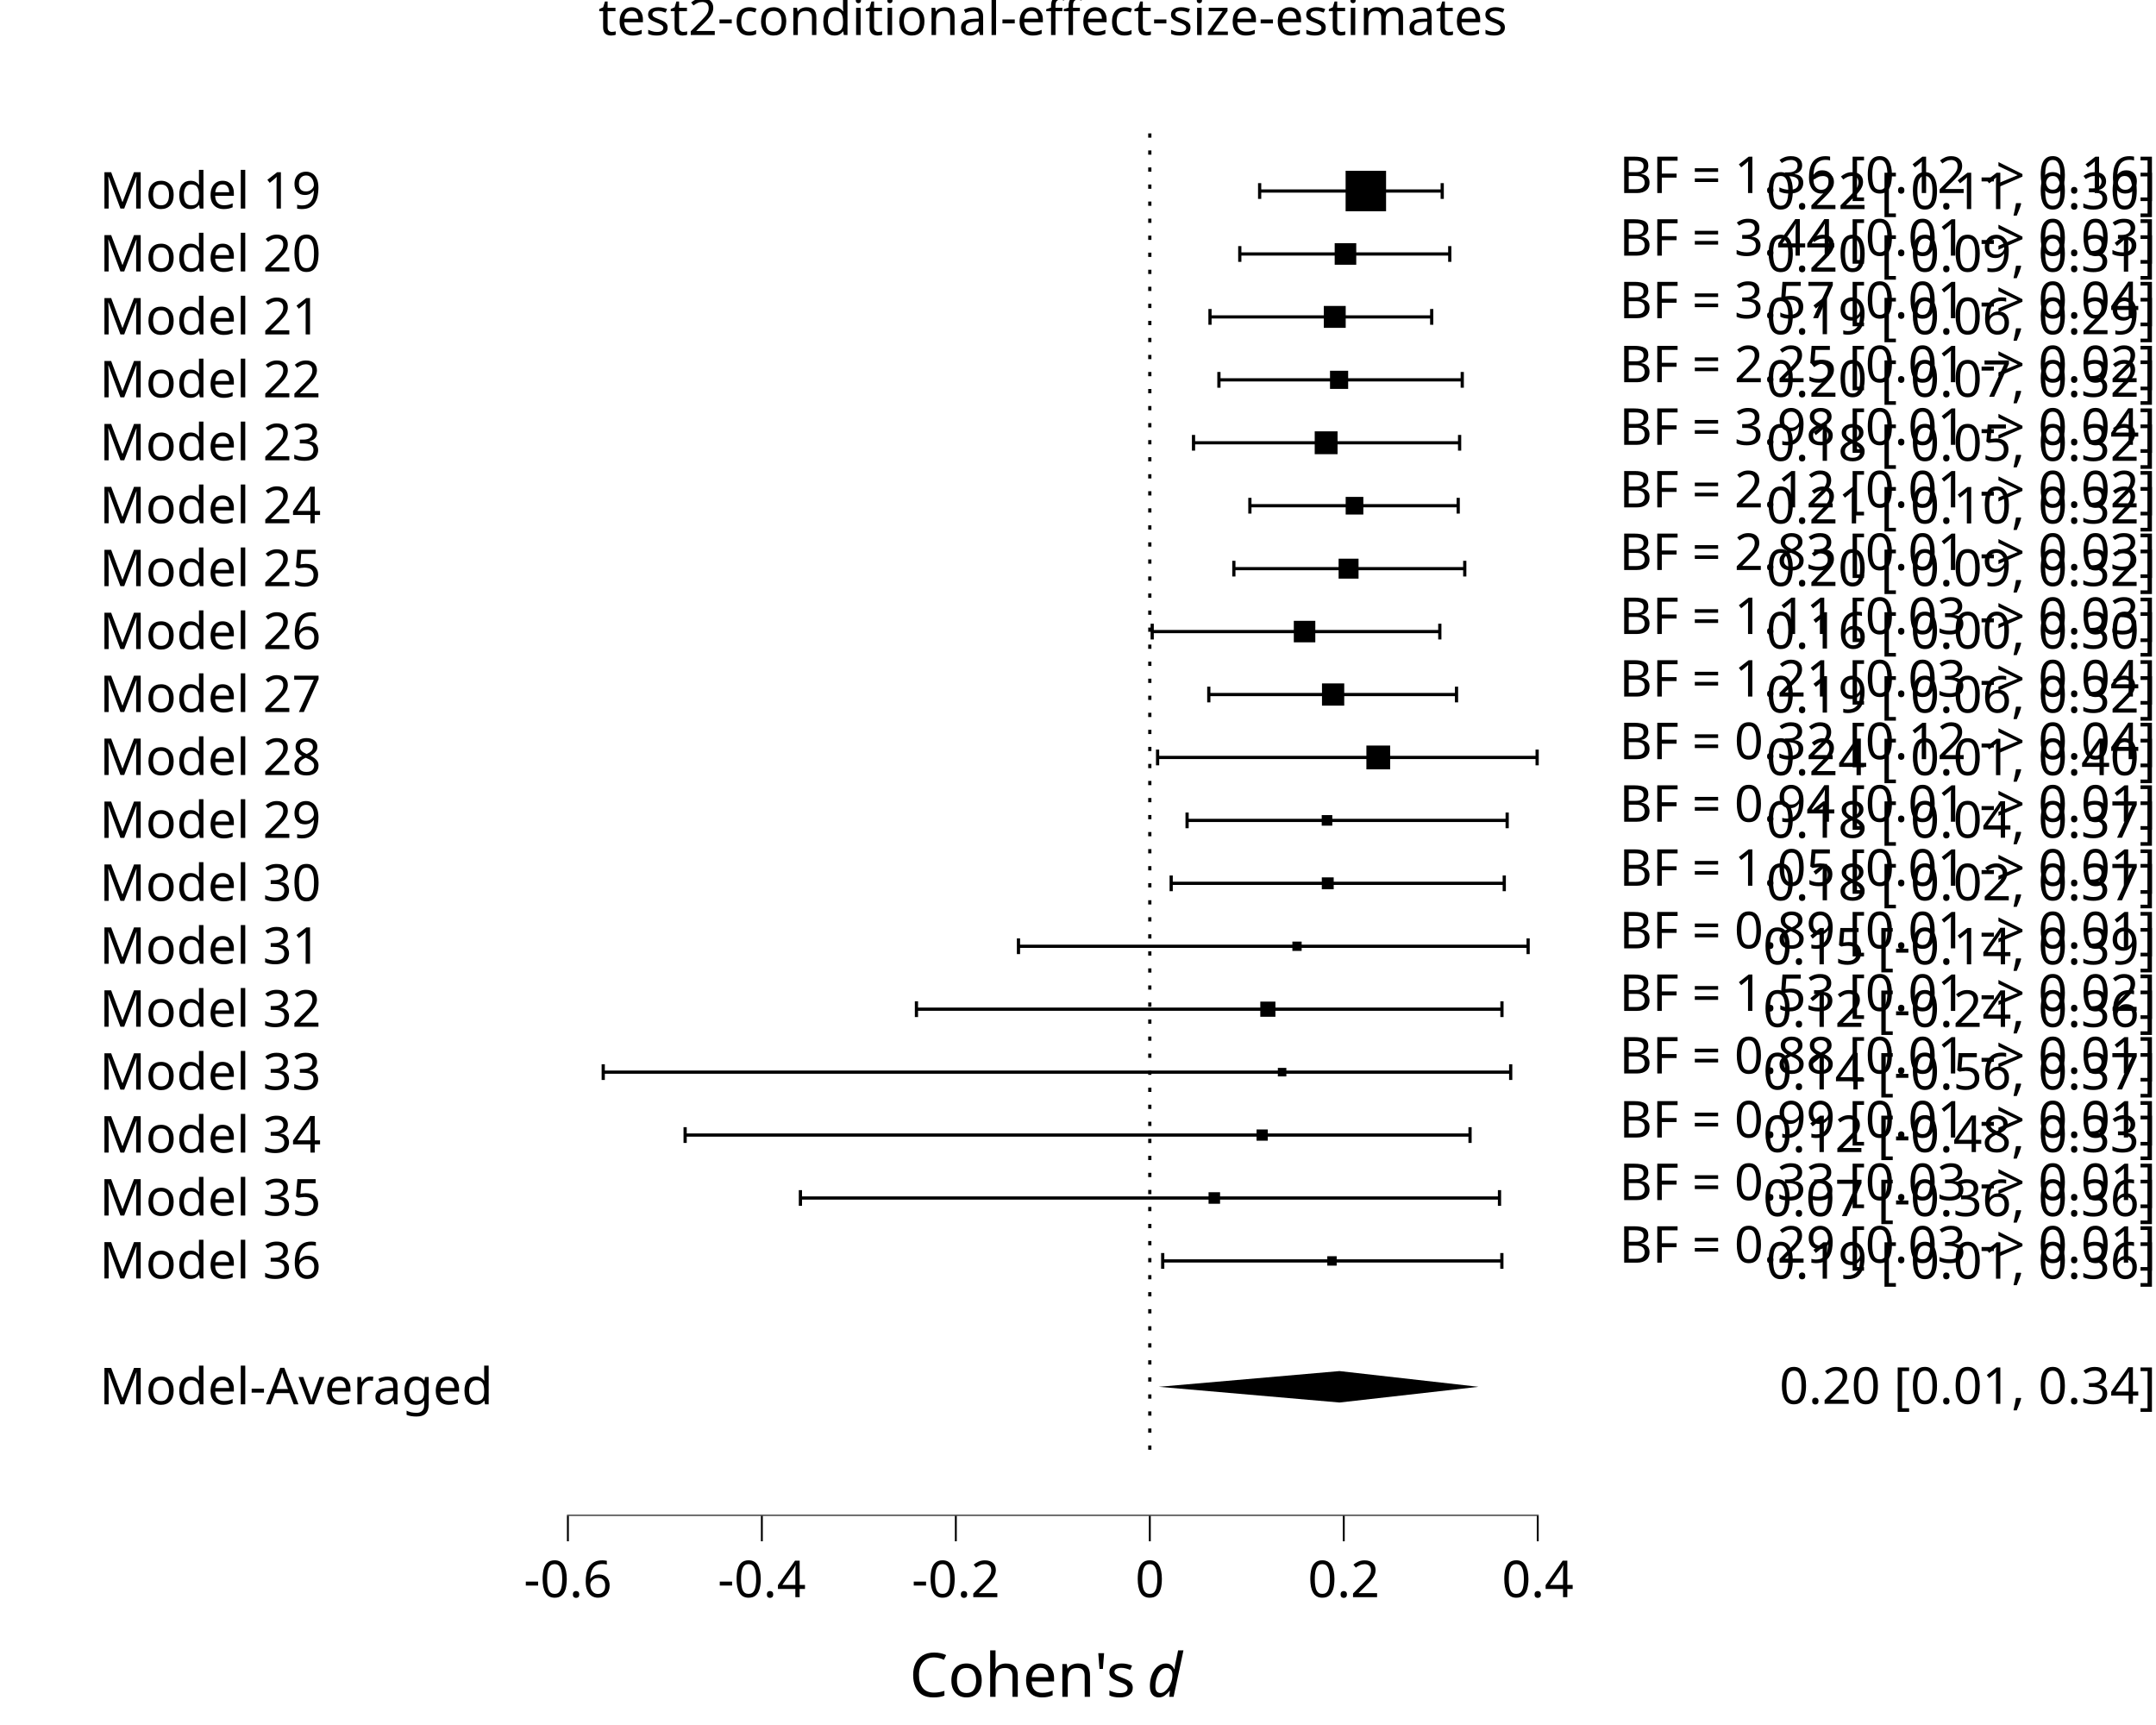
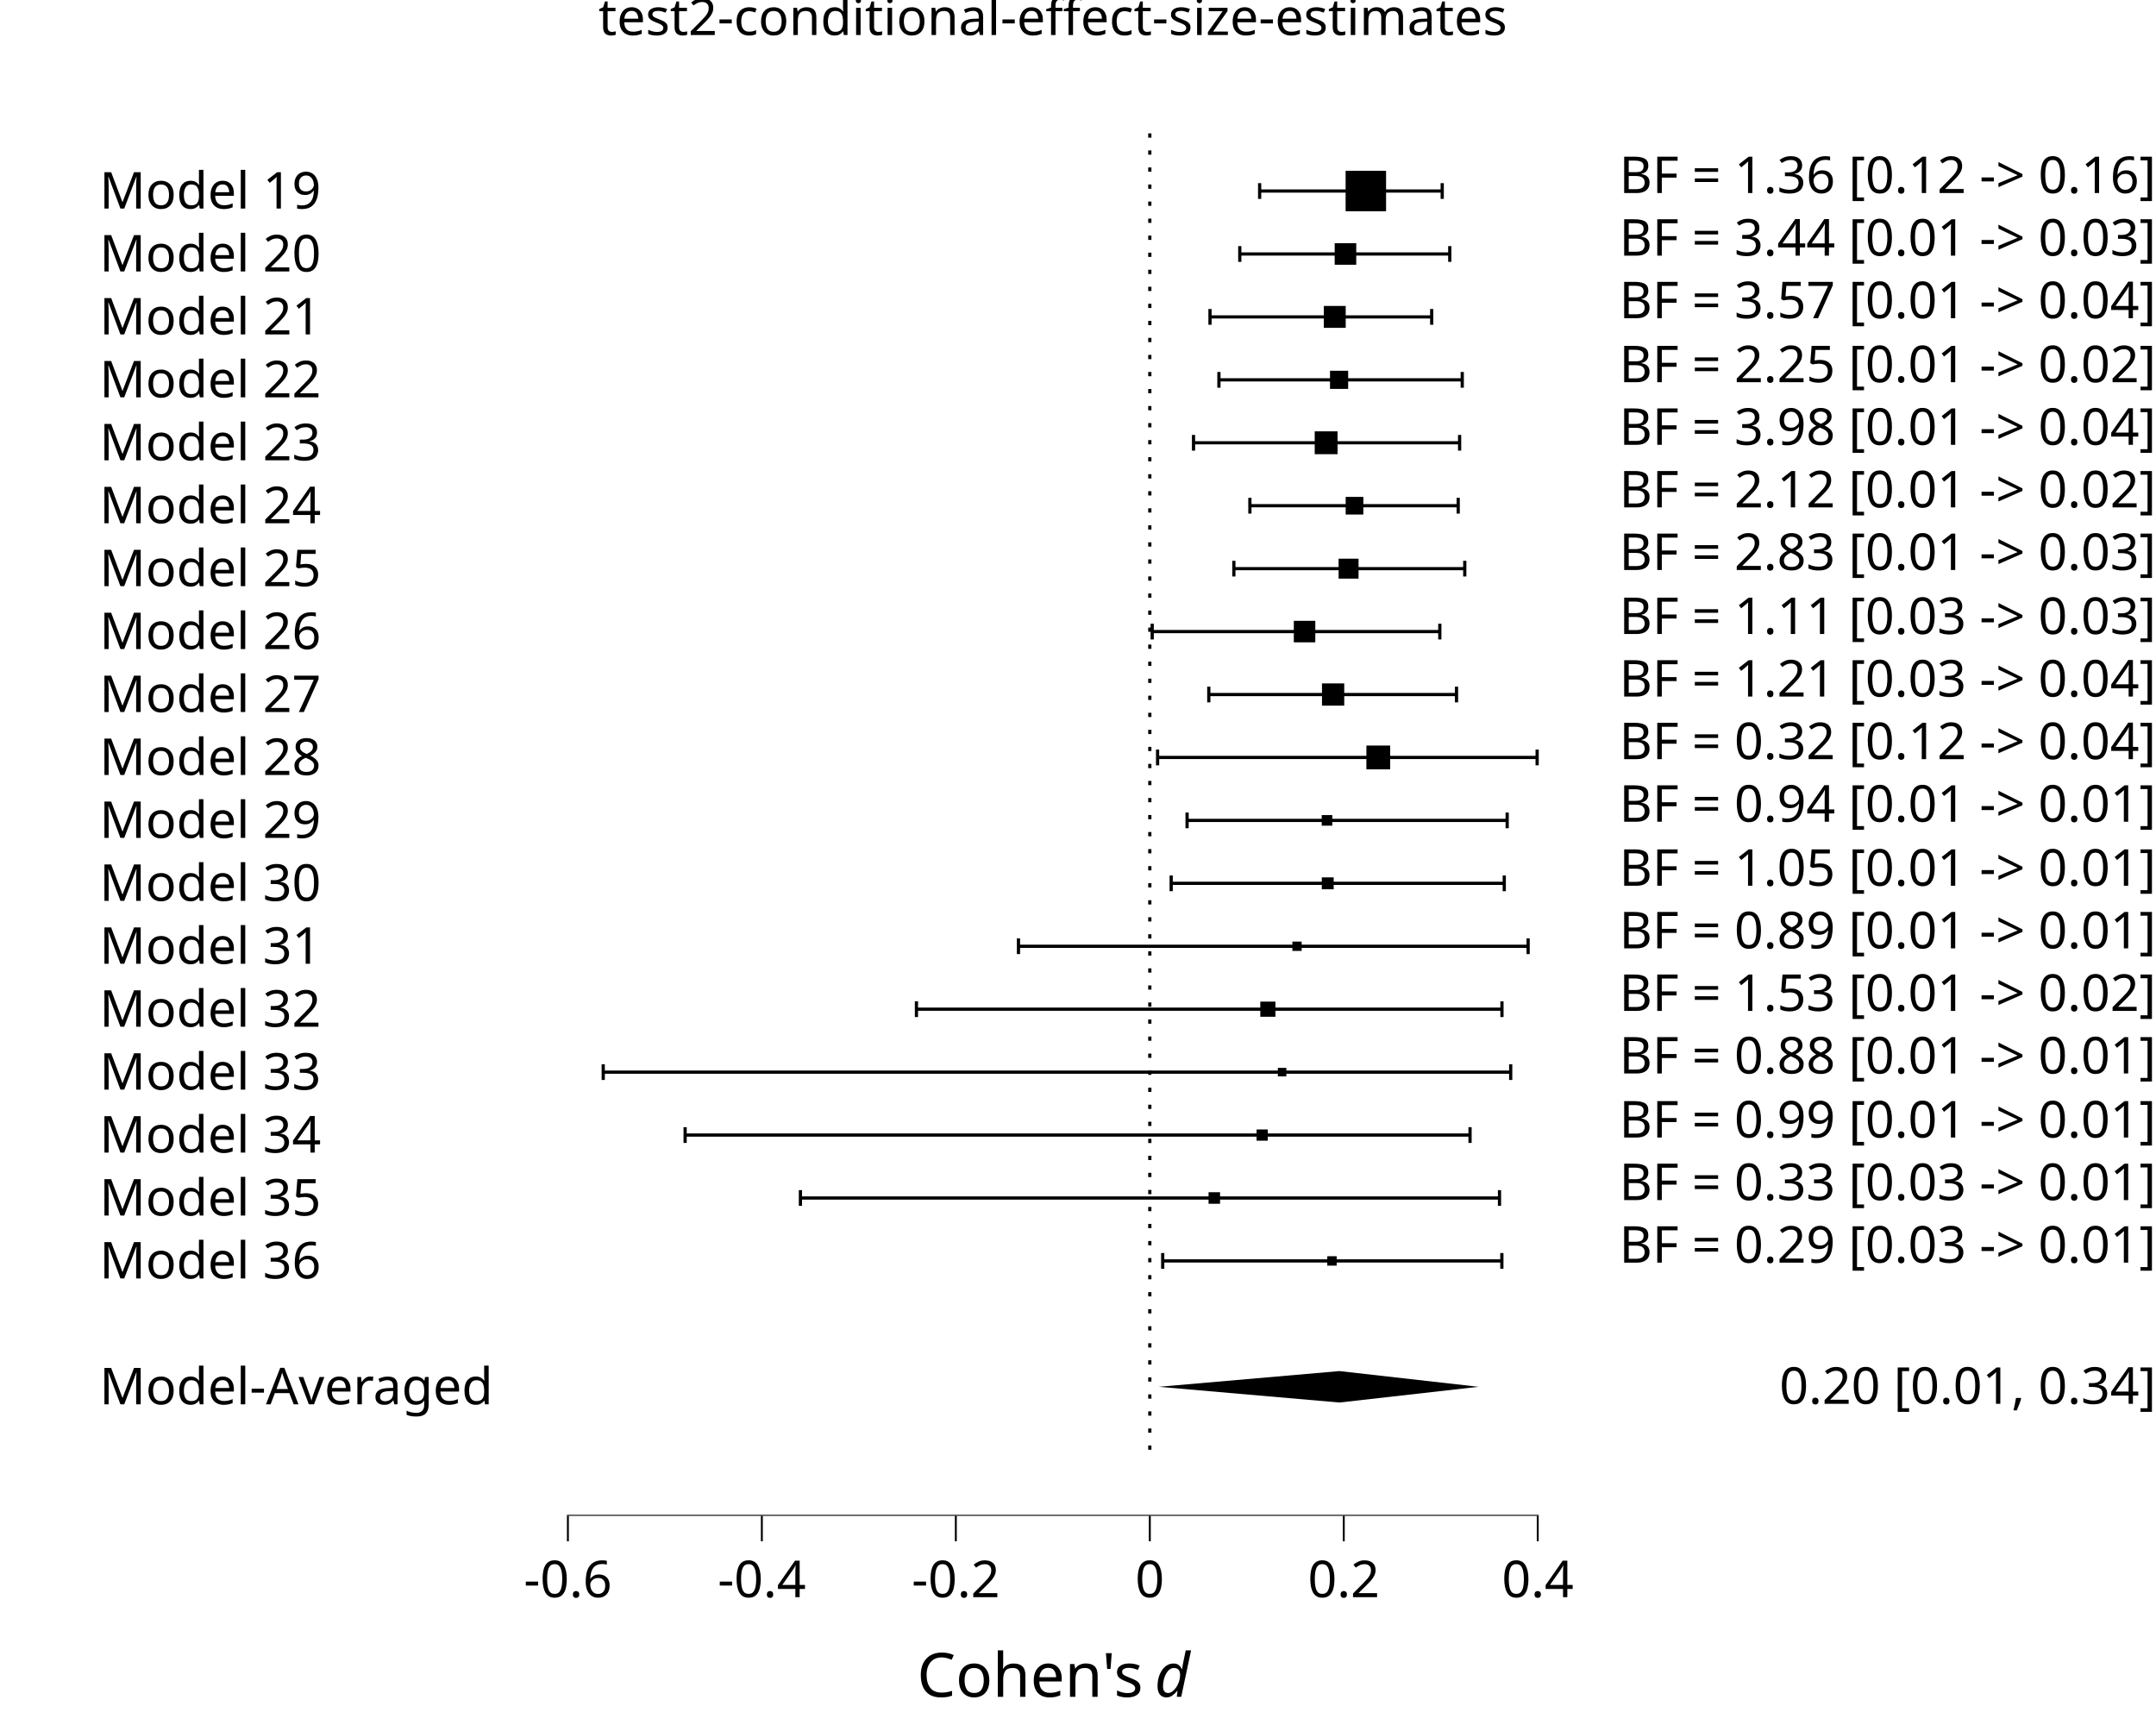
<svg xmlns="http://www.w3.org/2000/svg" class="svglite" data-engine-version="2.0" width="720.00pt" height="576.00pt" viewBox="0 0 720.00 576.00">
  <defs>
    <style type="text/css">
    .svglite line, .svglite polyline, .svglite polygon, .svglite path, .svglite rect, .svglite circle {
      fill: none;
      stroke: #000000;
      stroke-linecap: round;
      stroke-linejoin: round;
      stroke-miterlimit: 10.00;
    }
  </style>
  </defs>
  <rect width="100%" height="100%" style="stroke: none; fill: #FFFFFF;" />
  <defs>
    <clipPath id="cpMC4wMHw3MjAuMDB8MC4wMHw1NzYuMDA=">
      <rect x="0.00" y="0.00" width="720.00" height="576.00" />
    </clipPath>
  </defs>
  <g clip-path="url(#cpMC4wMHw3MjAuMDB8MC4wMHw1NzYuMDA=)">
    <rect x="0.00" y="0.00" width="720.00" height="576.00" style="stroke-width: 10.67; stroke: none;" />
  </g>
  <defs>
    <clipPath id="cpMTczLjQ1fDUyOS43MnwyMC43MXw1MDYuMTU=">
      <rect x="173.45" y="20.71" width="356.27" height="485.44" />
    </clipPath>
  </defs>
  <g clip-path="url(#cpMTczLjQ1fDUyOS43MnwyMC43MXw1MDYuMTU=)">
    <rect x="173.45" y="20.71" width="356.27" height="485.44" style="stroke-width: 10.67; stroke: none;" />
    <polyline points="501.55,423.67 501.55,418.41 " style="stroke-width: 1.07; stroke-linecap: butt;" />
    <polyline points="501.55,421.04 388.29,421.04 " style="stroke-width: 1.07; stroke-linecap: butt;" />
    <polyline points="388.29,423.67 388.29,418.41 " style="stroke-width: 1.07; stroke-linecap: butt;" />
    <polyline points="500.76,402.65 500.76,397.40 " style="stroke-width: 1.07; stroke-linecap: butt;" />
    <polyline points="500.76,400.03 267.30,400.03 " style="stroke-width: 1.07; stroke-linecap: butt;" />
    <polyline points="267.30,402.65 267.30,397.40 " style="stroke-width: 1.07; stroke-linecap: butt;" />
    <polyline points="490.92,381.64 490.92,376.38 " style="stroke-width: 1.07; stroke-linecap: butt;" />
    <polyline points="490.92,379.01 228.80,379.01 " style="stroke-width: 1.07; stroke-linecap: butt;" />
    <polyline points="228.80,381.64 228.80,376.38 " style="stroke-width: 1.07; stroke-linecap: butt;" />
    <polyline points="504.50,360.62 504.50,355.37 " style="stroke-width: 1.07; stroke-linecap: butt;" />
    <polyline points="504.50,358.00 201.45,358.00 " style="stroke-width: 1.07; stroke-linecap: butt;" />
    <polyline points="201.45,360.62 201.45,355.37 " style="stroke-width: 1.07; stroke-linecap: butt;" />
    <polyline points="501.58,339.61 501.58,334.35 " style="stroke-width: 1.07; stroke-linecap: butt;" />
    <polyline points="501.58,336.98 306.05,336.98 " style="stroke-width: 1.07; stroke-linecap: butt;" />
    <polyline points="306.05,339.61 306.05,334.35 " style="stroke-width: 1.07; stroke-linecap: butt;" />
    <polyline points="510.32,318.59 510.32,313.34 " style="stroke-width: 1.07; stroke-linecap: butt;" />
    <polyline points="510.32,315.97 340.12,315.97 " style="stroke-width: 1.07; stroke-linecap: butt;" />
    <polyline points="340.12,318.59 340.12,313.34 " style="stroke-width: 1.07; stroke-linecap: butt;" />
    <polyline points="502.35,297.58 502.35,292.33 " style="stroke-width: 1.07; stroke-linecap: butt;" />
    <polyline points="502.35,294.95 391.12,294.95 " style="stroke-width: 1.07; stroke-linecap: butt;" />
    <polyline points="391.12,297.58 391.12,292.33 " style="stroke-width: 1.07; stroke-linecap: butt;" />
    <polyline points="503.32,276.56 503.32,271.31 " style="stroke-width: 1.07; stroke-linecap: butt;" />
    <polyline points="503.32,273.94 396.43,273.94 " style="stroke-width: 1.07; stroke-linecap: butt;" />
    <polyline points="396.43,276.56 396.43,271.31 " style="stroke-width: 1.07; stroke-linecap: butt;" />
    <polyline points="513.33,255.55 513.33,250.30 " style="stroke-width: 1.07; stroke-linecap: butt;" />
    <polyline points="513.33,252.92 386.58,252.92 " style="stroke-width: 1.07; stroke-linecap: butt;" />
    <polyline points="386.58,255.55 386.58,250.30 " style="stroke-width: 1.07; stroke-linecap: butt;" />
    <polyline points="486.41,234.53 486.41,229.28 " style="stroke-width: 1.07; stroke-linecap: butt;" />
    <polyline points="486.41,231.91 403.68,231.91 " style="stroke-width: 1.07; stroke-linecap: butt;" />
    <polyline points="403.68,234.53 403.68,229.28 " style="stroke-width: 1.07; stroke-linecap: butt;" />
    <polyline points="480.83,213.52 480.83,208.27 " style="stroke-width: 1.07; stroke-linecap: butt;" />
    <polyline points="480.83,210.89 384.78,210.89 " style="stroke-width: 1.07; stroke-linecap: butt;" />
    <polyline points="384.78,213.52 384.78,208.27 " style="stroke-width: 1.07; stroke-linecap: butt;" />
    <polyline points="489.16,192.50 489.16,187.25 " style="stroke-width: 1.07; stroke-linecap: butt;" />
    <polyline points="489.16,189.88 412.05,189.88 " style="stroke-width: 1.07; stroke-linecap: butt;" />
    <polyline points="412.05,192.50 412.05,187.25 " style="stroke-width: 1.07; stroke-linecap: butt;" />
    <polyline points="486.97,171.49 486.97,166.24 " style="stroke-width: 1.07; stroke-linecap: butt;" />
    <polyline points="486.97,168.86 417.40,168.86 " style="stroke-width: 1.07; stroke-linecap: butt;" />
    <polyline points="417.40,171.49 417.40,166.24 " style="stroke-width: 1.07; stroke-linecap: butt;" />
    <polyline points="487.44,150.47 487.44,145.22 " style="stroke-width: 1.07; stroke-linecap: butt;" />
    <polyline points="487.44,147.85 398.58,147.85 " style="stroke-width: 1.07; stroke-linecap: butt;" />
    <polyline points="398.58,150.47 398.58,145.22 " style="stroke-width: 1.07; stroke-linecap: butt;" />
    <polyline points="488.32,129.46 488.32,124.21 " style="stroke-width: 1.07; stroke-linecap: butt;" />
    <polyline points="488.32,126.83 407.06,126.83 " style="stroke-width: 1.07; stroke-linecap: butt;" />
    <polyline points="407.06,129.46 407.06,124.21 " style="stroke-width: 1.07; stroke-linecap: butt;" />
    <polyline points="478.12,108.45 478.12,103.19 " style="stroke-width: 1.07; stroke-linecap: butt;" />
    <polyline points="478.12,105.82 404.08,105.82 " style="stroke-width: 1.07; stroke-linecap: butt;" />
    <polyline points="404.08,108.45 404.08,103.19 " style="stroke-width: 1.07; stroke-linecap: butt;" />
    <polyline points="484.15,87.43 484.15,82.18 " style="stroke-width: 1.07; stroke-linecap: butt;" />
    <polyline points="484.15,84.80 414.03,84.80 " style="stroke-width: 1.07; stroke-linecap: butt;" />
    <polyline points="414.03,87.43 414.03,82.18 " style="stroke-width: 1.07; stroke-linecap: butt;" />
    <polyline points="481.63,66.42 481.63,61.16 " style="stroke-width: 1.07; stroke-linecap: butt;" />
    <polyline points="481.63,63.79 420.66,63.79 " style="stroke-width: 1.07; stroke-linecap: butt;" />
    <polyline points="420.66,66.42 420.66,61.16 " style="stroke-width: 1.07; stroke-linecap: butt;" />
    <polygon points="443.25,422.61 446.39,422.61 446.39,419.47 443.25,419.47 " style="stroke-width: 0.71; stroke: none; fill: #000000;" />
    <polygon points="403.60,401.95 407.44,401.95 407.44,398.10 403.60,398.10 " style="stroke-width: 0.71; stroke: none; fill: #000000;" />
    <polygon points="419.63,380.89 423.38,380.89 423.38,377.14 419.63,377.14 " style="stroke-width: 0.71; stroke: none; fill: #000000;" />
    <polygon points="426.74,359.42 429.58,359.42 429.58,356.58 426.74,356.58 " style="stroke-width: 0.71; stroke: none; fill: #000000;" />
    <polygon points="420.88,339.51 425.93,339.51 425.93,334.45 420.88,334.45 " style="stroke-width: 0.71; stroke: none; fill: #000000;" />
    <polygon points="431.59,317.52 434.69,317.52 434.69,314.41 431.59,314.41 " style="stroke-width: 0.71; stroke: none; fill: #000000;" />
    <polygon points="441.42,296.94 445.39,296.94 445.39,292.97 441.42,292.97 " style="stroke-width: 0.71; stroke: none; fill: #000000;" />
    <polygon points="441.39,275.70 444.92,275.70 444.92,272.17 441.39,272.17 " style="stroke-width: 0.71; stroke: none; fill: #000000;" />
    <polygon points="456.31,256.89 464.25,256.89 464.25,248.95 456.31,248.95 " style="stroke-width: 0.71; stroke: none; fill: #000000;" />
    <polygon points="441.48,235.62 448.91,235.62 448.91,228.20 441.48,228.20 " style="stroke-width: 0.71; stroke: none; fill: #000000;" />
    <polygon points="432.07,214.48 439.25,214.48 439.25,207.30 432.07,207.30 " style="stroke-width: 0.71; stroke: none; fill: #000000;" />
    <polygon points="447.03,193.21 453.69,193.21 453.69,186.55 447.03,186.55 " style="stroke-width: 0.71; stroke: none; fill: #000000;" />
    <polygon points="449.39,171.81 455.29,171.81 455.29,165.92 449.39,165.92 " style="stroke-width: 0.71; stroke: none; fill: #000000;" />
    <polygon points="439.05,151.66 446.68,151.66 446.68,144.03 439.05,144.03 " style="stroke-width: 0.71; stroke: none; fill: #000000;" />
    <polygon points="444.16,129.86 450.22,129.86 450.22,123.80 444.16,123.80 " style="stroke-width: 0.71; stroke: none; fill: #000000;" />
    <polygon points="442.09,109.47 449.40,109.47 449.40,102.16 442.09,102.16 " style="stroke-width: 0.71; stroke: none; fill: #000000;" />
    <polygon points="445.72,88.40 452.92,88.40 452.92,81.20 445.72,81.20 " style="stroke-width: 0.71; stroke: none; fill: #000000;" />
    <polygon points="449.37,70.54 462.88,70.54 462.88,57.03 449.37,57.03 " style="stroke-width: 0.71; stroke: none; fill: #000000;" />
    <polygon points="386.96,463.07 447.31,457.82 493.76,463.07 447.31,468.32 " style="stroke-width: 1.07; stroke: none; fill: #000000;" />
    <polyline points="383.98,484.09 383.98,42.77 " style="stroke-width: 1.07; stroke-dasharray: 1.42,4.27; stroke-linecap: butt;" />
    <line x1="189.33" y1="506.15" x2="513.85" y2="506.15" style="stroke-width: 0.64; stroke-linecap: butt;" />
    <rect x="173.45" y="20.71" width="356.27" height="485.44" style="stroke-width: 0.00; stroke: none;" />
  </g>
  <g clip-path="url(#cpMC4wMHw3MjAuMDB8MC4wMHw1NzYuMDA=)">
    <text x="33.22" y="468.92" style="font-size: 17.00px; font-family: sans;" textLength="124.76px" lengthAdjust="spacingAndGlyphs">Model-Averaged</text>
    <text x="33.22" y="426.89" style="font-size: 17.00px; font-family: sans;" textLength="69.94px" lengthAdjust="spacingAndGlyphs">Model 36</text>
    <text x="33.22" y="405.88" style="font-size: 17.00px; font-family: sans;" textLength="69.94px" lengthAdjust="spacingAndGlyphs">Model 35</text>
    <text x="33.22" y="384.86" style="font-size: 17.00px; font-family: sans;" textLength="69.94px" lengthAdjust="spacingAndGlyphs">Model 34</text>
    <text x="33.22" y="363.85" style="font-size: 17.00px; font-family: sans;" textLength="69.94px" lengthAdjust="spacingAndGlyphs">Model 33</text>
    <text x="33.22" y="342.83" style="font-size: 17.00px; font-family: sans;" textLength="69.94px" lengthAdjust="spacingAndGlyphs">Model 32</text>
    <text x="33.22" y="321.82" style="font-size: 17.00px; font-family: sans;" textLength="69.94px" lengthAdjust="spacingAndGlyphs">Model 31</text>
    <text x="33.22" y="300.80" style="font-size: 17.00px; font-family: sans;" textLength="69.94px" lengthAdjust="spacingAndGlyphs">Model 30</text>
    <text x="33.22" y="279.79" style="font-size: 17.00px; font-family: sans;" textLength="69.94px" lengthAdjust="spacingAndGlyphs">Model 29</text>
    <text x="33.22" y="258.77" style="font-size: 17.00px; font-family: sans;" textLength="69.94px" lengthAdjust="spacingAndGlyphs">Model 28</text>
    <text x="33.22" y="237.76" style="font-size: 17.00px; font-family: sans;" textLength="69.94px" lengthAdjust="spacingAndGlyphs">Model 27</text>
    <text x="33.22" y="216.74" style="font-size: 17.00px; font-family: sans;" textLength="69.94px" lengthAdjust="spacingAndGlyphs">Model 26</text>
    <text x="33.22" y="195.73" style="font-size: 17.00px; font-family: sans;" textLength="69.94px" lengthAdjust="spacingAndGlyphs">Model 25</text>
    <text x="33.22" y="174.71" style="font-size: 17.00px; font-family: sans;" textLength="69.94px" lengthAdjust="spacingAndGlyphs">Model 24</text>
    <text x="33.22" y="153.70" style="font-size: 17.00px; font-family: sans;" textLength="69.94px" lengthAdjust="spacingAndGlyphs">Model 23</text>
    <text x="33.22" y="132.68" style="font-size: 17.00px; font-family: sans;" textLength="69.94px" lengthAdjust="spacingAndGlyphs">Model 22</text>
    <text x="33.22" y="111.67" style="font-size: 17.00px; font-family: sans;" textLength="69.94px" lengthAdjust="spacingAndGlyphs">Model 21</text>
    <text x="33.22" y="90.65" style="font-size: 17.00px; font-family: sans;" textLength="69.94px" lengthAdjust="spacingAndGlyphs">Model 20</text>
    <text x="33.22" y="69.64" style="font-size: 17.00px; font-family: sans;" textLength="69.94px" lengthAdjust="spacingAndGlyphs">Model 19</text>
    <text x="720.00" y="468.75" text-anchor="end" style="font-size: 17.00px; font-family: sans;" textLength="122.88px" lengthAdjust="spacingAndGlyphs">0.20 [0.01, 0.34]</text>
-     <text x="720.00" y="426.96" text-anchor="end" style="font-size: 17.00px; font-family: sans;" textLength="127.60px" lengthAdjust="spacingAndGlyphs">0.19 [ 0.01, 0.36]</text>
-     <text x="720.00" y="406.07" text-anchor="end" style="font-size: 17.00px; font-family: sans;" textLength="128.54px" lengthAdjust="spacingAndGlyphs">0.07 [-0.36, 0.36]</text>
-     <text x="720.00" y="384.69" text-anchor="end" style="font-size: 17.00px; font-family: sans;" textLength="128.54px" lengthAdjust="spacingAndGlyphs">0.12 [-0.48, 0.33]</text>
-     <text x="720.00" y="363.79" text-anchor="end" style="font-size: 17.00px; font-family: sans;" textLength="128.54px" lengthAdjust="spacingAndGlyphs">0.14 [-0.56, 0.37]</text>
-     <text x="720.00" y="342.90" text-anchor="end" style="font-size: 17.00px; font-family: sans;" textLength="128.54px" lengthAdjust="spacingAndGlyphs">0.12 [-0.24, 0.36]</text>
-     <text x="720.00" y="322.00" text-anchor="end" style="font-size: 17.00px; font-family: sans;" textLength="128.54px" lengthAdjust="spacingAndGlyphs">0.15 [-0.14, 0.39]</text>
-     <text x="720.00" y="300.62" text-anchor="end" style="font-size: 17.00px; font-family: sans;" textLength="127.60px" lengthAdjust="spacingAndGlyphs">0.18 [ 0.02, 0.37]</text>
-     <text x="720.00" y="279.73" text-anchor="end" style="font-size: 17.00px; font-family: sans;" textLength="127.60px" lengthAdjust="spacingAndGlyphs">0.18 [ 0.04, 0.37]</text>
-     <text x="720.00" y="258.83" text-anchor="end" style="font-size: 17.00px; font-family: sans;" textLength="127.60px" lengthAdjust="spacingAndGlyphs">0.24 [ 0.01, 0.40]</text>
-     <text x="720.00" y="237.94" text-anchor="end" style="font-size: 17.00px; font-family: sans;" textLength="127.60px" lengthAdjust="spacingAndGlyphs">0.19 [ 0.06, 0.32]</text>
-     <text x="720.00" y="216.56" text-anchor="end" style="font-size: 17.00px; font-family: sans;" textLength="127.60px" lengthAdjust="spacingAndGlyphs">0.16 [ 0.00, 0.30]</text>
-     <text x="720.00" y="195.66" text-anchor="end" style="font-size: 17.00px; font-family: sans;" textLength="127.60px" lengthAdjust="spacingAndGlyphs">0.20 [ 0.09, 0.32]</text>
-     <text x="720.00" y="174.77" text-anchor="end" style="font-size: 17.00px; font-family: sans;" textLength="127.60px" lengthAdjust="spacingAndGlyphs">0.21 [ 0.10, 0.32]</text>
-     <text x="720.00" y="153.87" text-anchor="end" style="font-size: 17.00px; font-family: sans;" textLength="127.60px" lengthAdjust="spacingAndGlyphs">0.18 [ 0.05, 0.32]</text>
-     <text x="720.00" y="132.49" text-anchor="end" style="font-size: 17.00px; font-family: sans;" textLength="127.60px" lengthAdjust="spacingAndGlyphs">0.20 [ 0.07, 0.32]</text>
-     <text x="720.00" y="111.60" text-anchor="end" style="font-size: 17.00px; font-family: sans;" textLength="127.60px" lengthAdjust="spacingAndGlyphs">0.19 [ 0.06, 0.29]</text>
-     <text x="720.00" y="90.70" text-anchor="end" style="font-size: 17.00px; font-family: sans;" textLength="127.60px" lengthAdjust="spacingAndGlyphs">0.20 [ 0.09, 0.31]</text>
-     <text x="720.00" y="69.81" text-anchor="end" style="font-size: 17.00px; font-family: sans;" textLength="127.60px" lengthAdjust="spacingAndGlyphs">0.22 [ 0.11, 0.30]</text>
    <text x="720.00" y="421.62" text-anchor="end" style="font-size: 17.00px; font-family: sans;" textLength="179.58px" lengthAdjust="spacingAndGlyphs">BF = 0.29 [0.03 -&gt; 0.01]</text>
    <text x="720.00" y="400.72" text-anchor="end" style="font-size: 17.00px; font-family: sans;" textLength="179.58px" lengthAdjust="spacingAndGlyphs">BF = 0.33 [0.03 -&gt; 0.01]</text>
    <text x="720.00" y="379.83" text-anchor="end" style="font-size: 17.00px; font-family: sans;" textLength="179.58px" lengthAdjust="spacingAndGlyphs">BF = 0.99 [0.01 -&gt; 0.01]</text>
    <text x="720.00" y="358.45" text-anchor="end" style="font-size: 17.00px; font-family: sans;" textLength="179.58px" lengthAdjust="spacingAndGlyphs">BF = 0.88 [0.01 -&gt; 0.01]</text>
    <text x="720.00" y="337.55" text-anchor="end" style="font-size: 17.00px; font-family: sans;" textLength="179.58px" lengthAdjust="spacingAndGlyphs">BF = 1.53 [0.01 -&gt; 0.02]</text>
    <text x="720.00" y="316.66" text-anchor="end" style="font-size: 17.00px; font-family: sans;" textLength="179.58px" lengthAdjust="spacingAndGlyphs">BF = 0.89 [0.01 -&gt; 0.01]</text>
    <text x="720.00" y="295.76" text-anchor="end" style="font-size: 17.00px; font-family: sans;" textLength="179.58px" lengthAdjust="spacingAndGlyphs">BF = 1.05 [0.01 -&gt; 0.01]</text>
    <text x="720.00" y="274.38" text-anchor="end" style="font-size: 17.00px; font-family: sans;" textLength="179.58px" lengthAdjust="spacingAndGlyphs">BF = 0.94 [0.01 -&gt; 0.01]</text>
    <text x="720.00" y="253.49" text-anchor="end" style="font-size: 17.00px; font-family: sans;" textLength="179.58px" lengthAdjust="spacingAndGlyphs">BF = 0.32 [0.12 -&gt; 0.04]</text>
    <text x="720.00" y="232.59" text-anchor="end" style="font-size: 17.00px; font-family: sans;" textLength="179.58px" lengthAdjust="spacingAndGlyphs">BF = 1.21 [0.03 -&gt; 0.04]</text>
    <text x="720.00" y="211.70" text-anchor="end" style="font-size: 17.00px; font-family: sans;" textLength="179.58px" lengthAdjust="spacingAndGlyphs">BF = 1.11 [0.03 -&gt; 0.03]</text>
    <text x="720.00" y="190.32" text-anchor="end" style="font-size: 17.00px; font-family: sans;" textLength="179.58px" lengthAdjust="spacingAndGlyphs">BF = 2.83 [0.01 -&gt; 0.03]</text>
    <text x="720.00" y="169.42" text-anchor="end" style="font-size: 17.00px; font-family: sans;" textLength="179.58px" lengthAdjust="spacingAndGlyphs">BF = 2.12 [0.01 -&gt; 0.02]</text>
    <text x="720.00" y="148.53" text-anchor="end" style="font-size: 17.00px; font-family: sans;" textLength="179.58px" lengthAdjust="spacingAndGlyphs">BF = 3.98 [0.01 -&gt; 0.04]</text>
    <text x="720.00" y="127.63" text-anchor="end" style="font-size: 17.00px; font-family: sans;" textLength="179.58px" lengthAdjust="spacingAndGlyphs">BF = 2.25 [0.01 -&gt; 0.02]</text>
    <text x="720.00" y="106.25" text-anchor="end" style="font-size: 17.00px; font-family: sans;" textLength="179.58px" lengthAdjust="spacingAndGlyphs">BF = 3.57 [0.01 -&gt; 0.04]</text>
    <text x="720.00" y="85.36" text-anchor="end" style="font-size: 17.00px; font-family: sans;" textLength="179.58px" lengthAdjust="spacingAndGlyphs">BF = 3.44 [0.01 -&gt; 0.03]</text>
    <text x="720.00" y="64.46" text-anchor="end" style="font-size: 17.00px; font-family: sans;" textLength="179.58px" lengthAdjust="spacingAndGlyphs">BF = 1.36 [0.12 -&gt; 0.16]</text>
    <polyline points="173.45,506.15 529.72,506.15 " style="stroke-width: 0.00; stroke: none; stroke-linecap: butt;" />
    <polyline points="189.65,514.66 189.65,506.15 " style="stroke-width: 0.64; stroke-linecap: butt;" />
    <polyline points="254.42,514.66 254.42,506.15 " style="stroke-width: 0.64; stroke-linecap: butt;" />
    <polyline points="319.20,514.66 319.20,506.15 " style="stroke-width: 0.64; stroke-linecap: butt;" />
    <polyline points="383.98,514.66 383.98,506.15 " style="stroke-width: 0.64; stroke-linecap: butt;" />
    <polyline points="448.75,514.66 448.75,506.15 " style="stroke-width: 0.64; stroke-linecap: butt;" />
    <polyline points="513.53,514.66 513.53,506.15 " style="stroke-width: 0.64; stroke-linecap: butt;" />
    <text x="189.65" y="533.33" text-anchor="middle" style="font-size: 17.00px; font-family: sans;" textLength="29.29px" lengthAdjust="spacingAndGlyphs">-0.6</text>
    <text x="254.42" y="533.33" text-anchor="middle" style="font-size: 17.00px; font-family: sans;" textLength="29.29px" lengthAdjust="spacingAndGlyphs">-0.4</text>
    <text x="319.20" y="533.33" text-anchor="middle" style="font-size: 17.00px; font-family: sans;" textLength="29.29px" lengthAdjust="spacingAndGlyphs">-0.2</text>
    <text x="383.98" y="533.33" text-anchor="middle" style="font-size: 17.00px; font-family: sans;" textLength="9.46px" lengthAdjust="spacingAndGlyphs">0</text>
    <text x="448.75" y="533.33" text-anchor="middle" style="font-size: 17.00px; font-family: sans;" textLength="23.63px" lengthAdjust="spacingAndGlyphs">0.2</text>
    <text x="513.53" y="533.33" text-anchor="middle" style="font-size: 17.00px; font-family: sans;" textLength="23.63px" lengthAdjust="spacingAndGlyphs">0.4</text>
-     <text x="303.70" y="566.59" style="font-size: 20.40px; font-family: sans;" textLength="74.22px" lengthAdjust="spacingAndGlyphs">Cohen's</text>
-     <text x="377.92" y="566.59" style="font-size: 20.40px; font-family: sans;" textLength="5.10px" lengthAdjust="spacingAndGlyphs"> </text>
-     <text x="383.03" y="566.59" style="font-size: 20.40px; font-style: italic; font-family: sans;" textLength="11.35px" lengthAdjust="spacingAndGlyphs">d</text>
-     <text x="394.37" y="566.59" style="font-size: 20.40px; font-family: sans;" textLength="5.10px" lengthAdjust="spacingAndGlyphs"> </text>
+     <text x="306.25" y="566.59" style="font-size: 20.40px; font-family: sans;" textLength="74.22px" lengthAdjust="spacingAndGlyphs">Cohen's</text>
+     <text x="380.47" y="566.59" style="font-size: 20.40px; font-family: sans;" textLength="5.10px" lengthAdjust="spacingAndGlyphs"> </text>
+     <text x="385.58" y="566.59" style="font-size: 20.40px; font-style: italic; font-family: sans;" textLength="11.35px" lengthAdjust="spacingAndGlyphs">d</text>
    <text x="351.59" y="11.70" text-anchor="middle" style="font-size: 17.00px; font-family: sans;" textLength="285.39px" lengthAdjust="spacingAndGlyphs">test2-conditional-effect-size-estimates</text>
  </g>
</svg>
